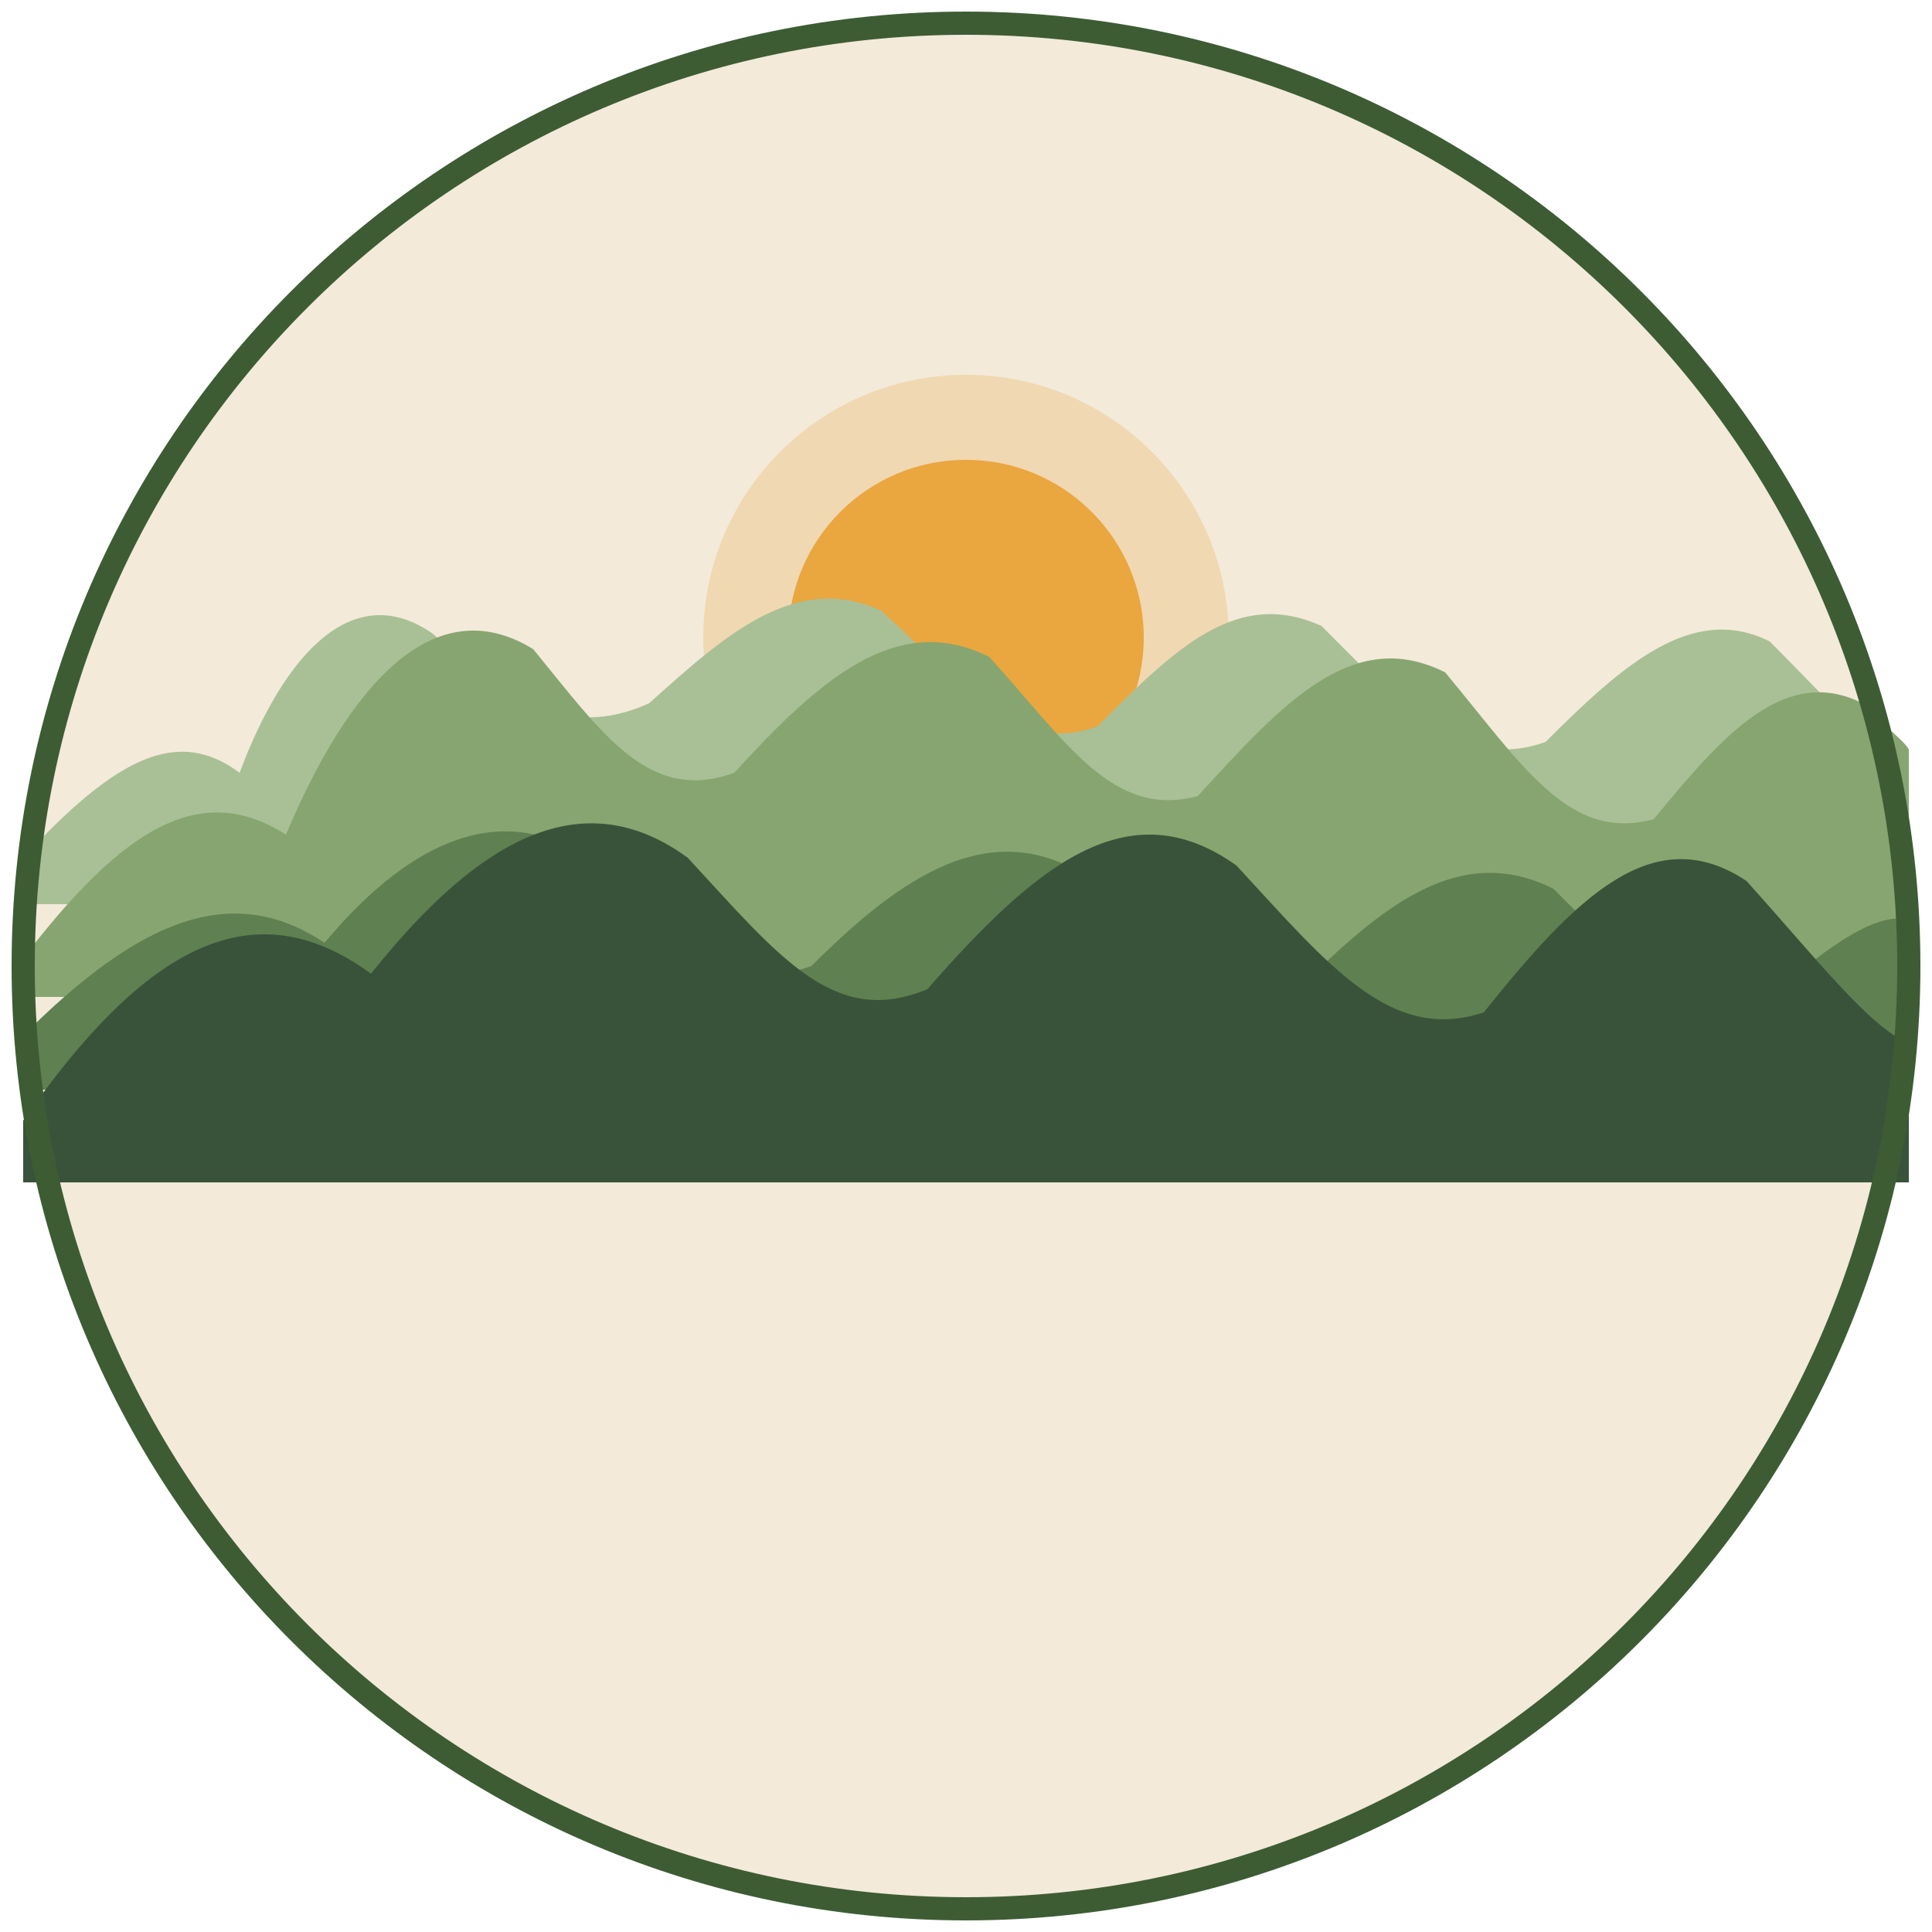
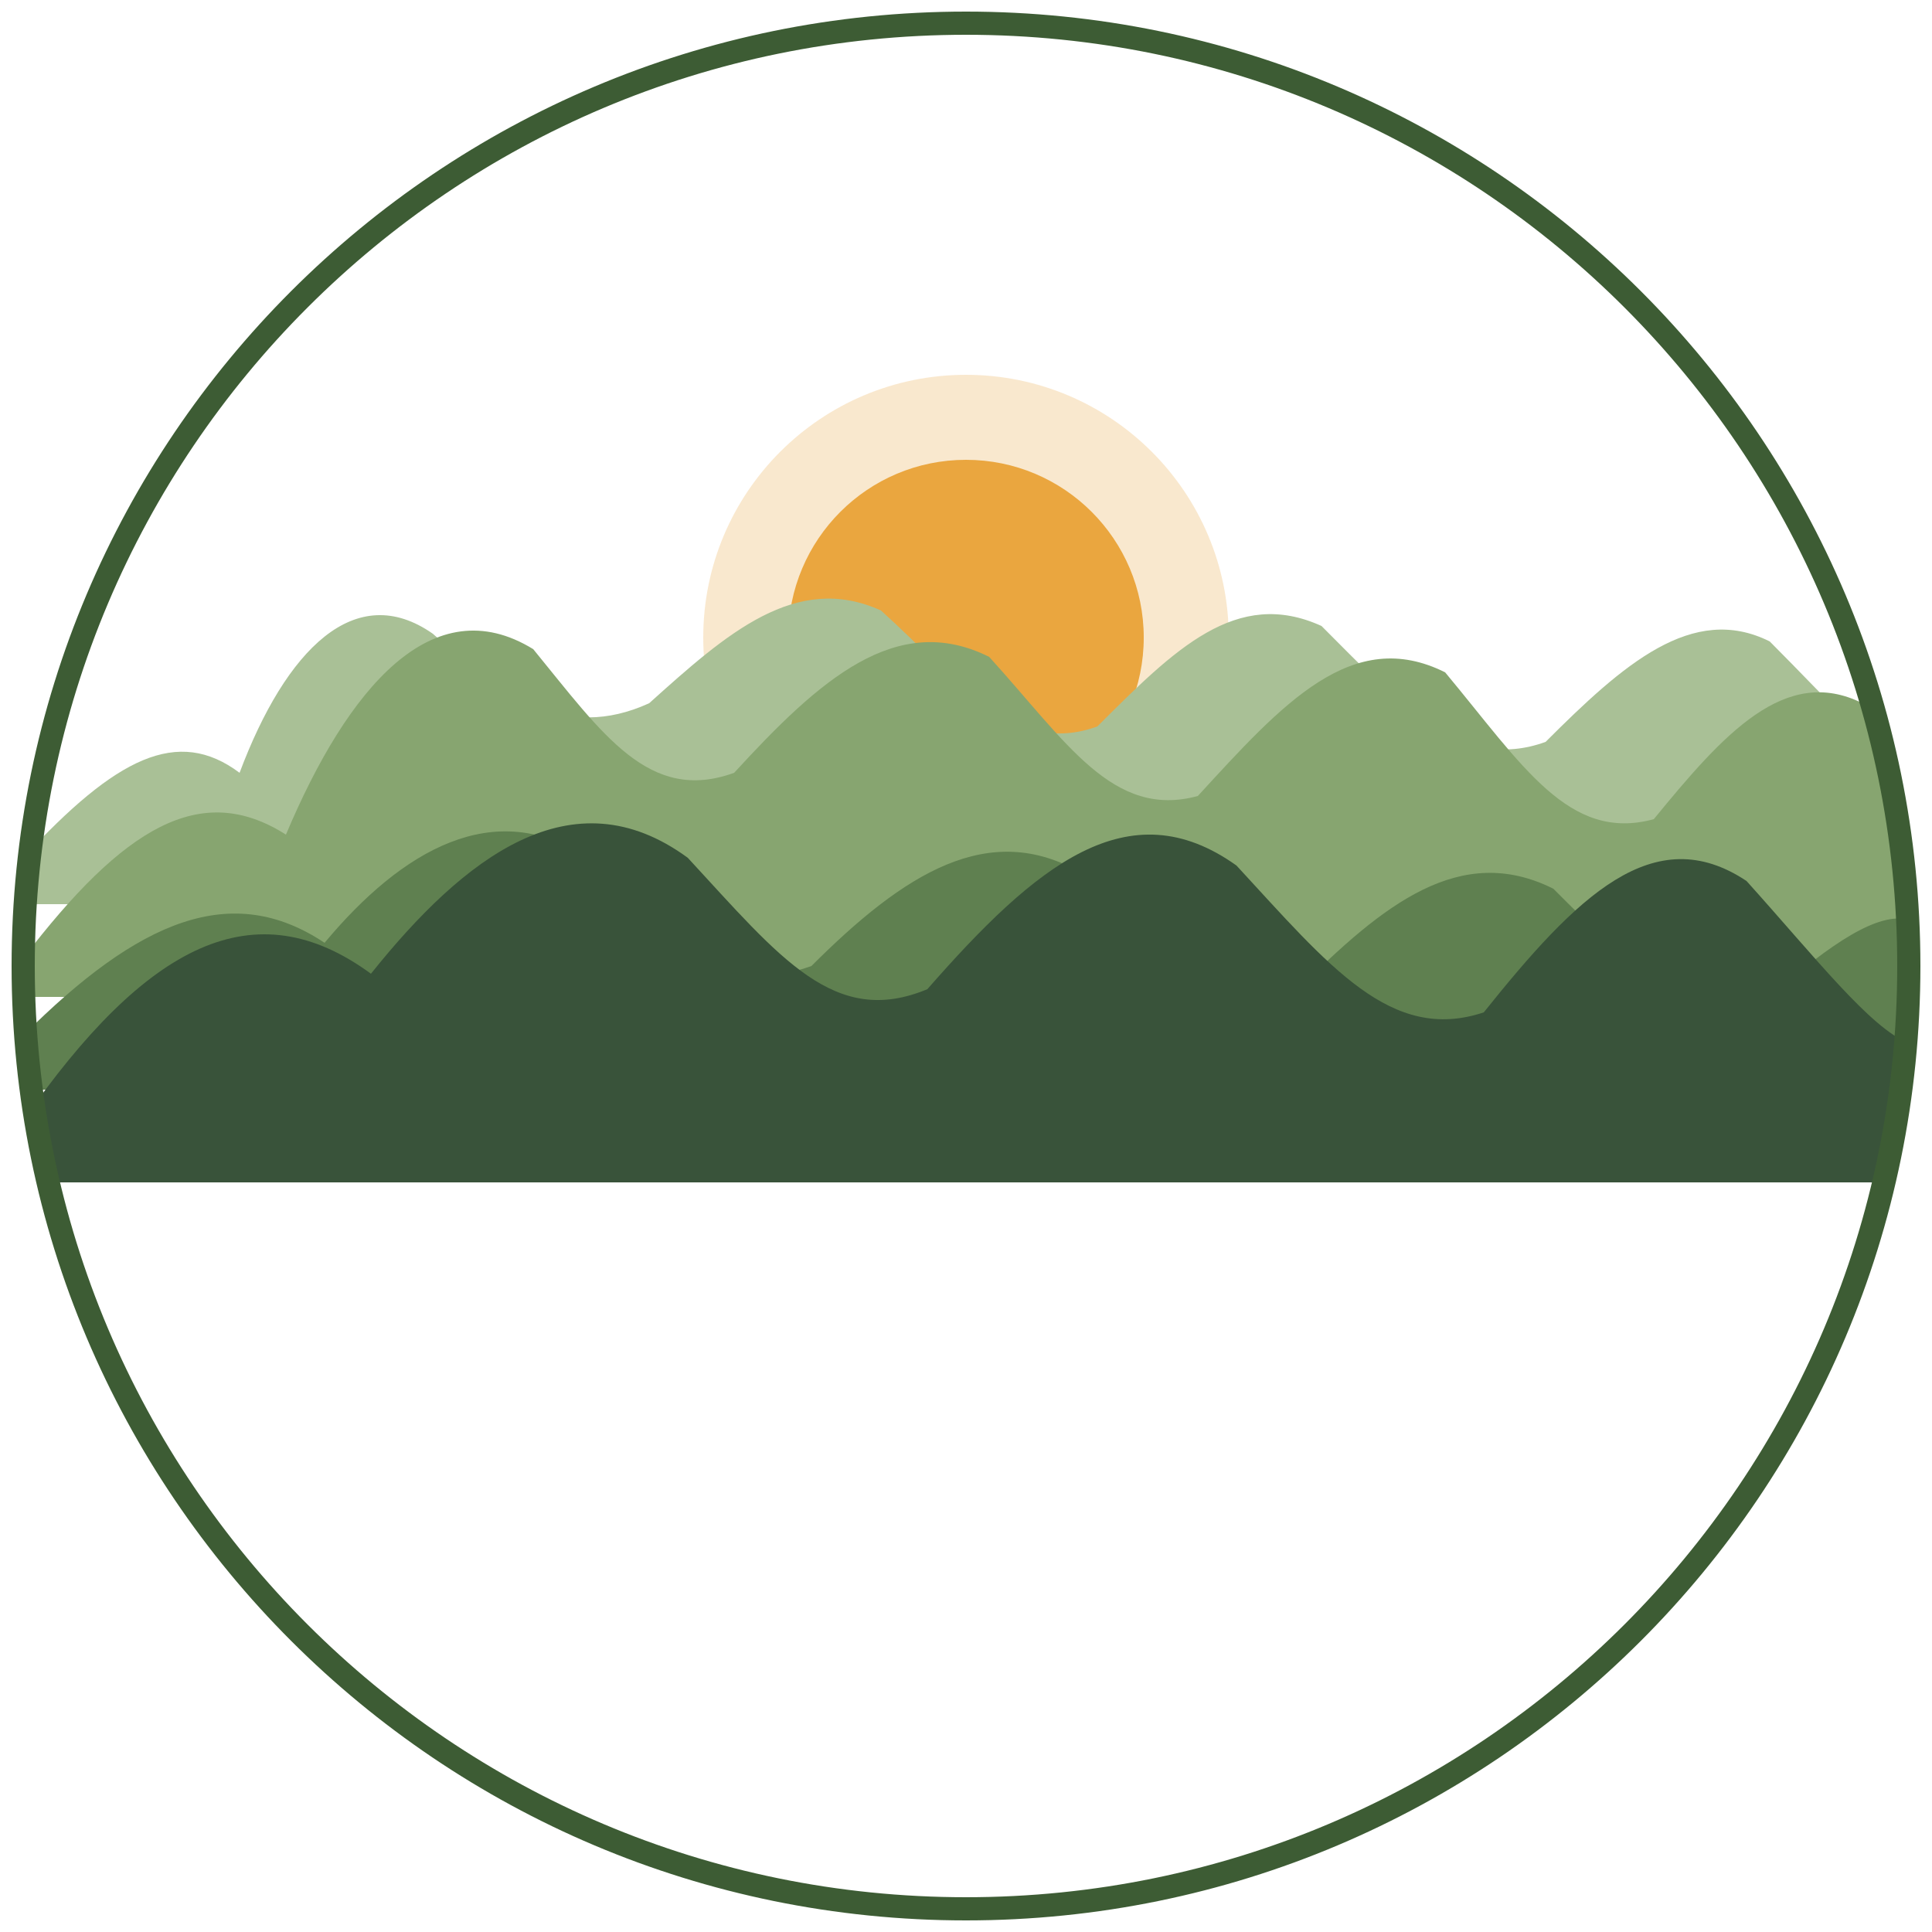
- <svg xmlns="http://www.w3.org/2000/svg" viewBox="0 0 500 500">
+ <svg xmlns="http://www.w3.org/2000/svg" viewBox="0 0 500 500" role="img" aria-label="Nông Sản Nhà Làm">
  <defs>
    <g id="sunrise">
      <circle cx="0" cy="0" r="68" fill="#e8a33c" opacity="0.25" />
      <circle cx="0" cy="0" r="46" fill="#eaa63f" />
    </g>
+     <clipPath id="ring-clip">
+       <circle cx="250" cy="250" r="244" />
+     </clipPath>
  </defs>
-   <circle cx="250" cy="250" r="244" fill="#f3ead9" />
-   <use href="#sunrise" x="250" y="165" />
-   <path d="M6,222 C30,196 46,188 62,200 C74,168 92,150 112,164 C130,180 146,192 168,182 C188,164 206,148 228,158 C248,176 262,196 284,188 C304,168 320,152 342,162 C362,182 378,200 400,192 C420,172 438,156 458,166 C474,182 486,196 494,198 L494,234 L6,234 Z" fill="#a9c096" />
-   <path d="M6,248 C32,214 52,202 74,216 C90,178 112,152 138,168 C156,190 168,208 190,200 C212,176 232,158 256,170 C276,192 288,212 310,206 C332,182 350,162 374,174 C394,198 406,218 428,212 C446,190 462,172 482,182 C490,190 493,192 494,194 L494,258 L6,258 Z" fill="#87a570" />
-   <path d="M6,268 C36,238 60,228 84,244 C104,220 128,206 152,222 C174,244 188,258 210,250 C234,226 256,212 280,226 C300,246 314,262 336,256 C358,234 378,218 402,230 C422,250 436,264 458,258 C474,244 486,236 494,238 L494,282 L6,282 Z" fill="#5f8050" />
-   <path d="M6,290 C38,244 66,230 96,252 C120,222 148,200 178,222 C202,248 216,266 240,256 C268,224 292,204 320,224 C344,250 360,270 384,262 C408,232 428,212 452,228 C470,248 484,266 494,270 L494,306 L6,306 Z" fill="#39533a" />
+   <g clip-path="url(#ring-clip)">
+     <use href="#sunrise" x="250" y="165" />
+     <path d="M6,222 C30,196 46,188 62,200 C74,168 92,150 112,164 C130,180 146,192 168,182 C188,164 206,148 228,158 C248,176 262,196 284,188 C304,168 320,152 342,162 C362,182 378,200 400,192 C420,172 438,156 458,166 C474,182 486,196 494,198 L494,234 L6,234 Z" fill="#a9c096" />
+     <path d="M6,248 C32,214 52,202 74,216 C90,178 112,152 138,168 C156,190 168,208 190,200 C212,176 232,158 256,170 C276,192 288,212 310,206 C332,182 350,162 374,174 C394,198 406,218 428,212 C446,190 462,172 482,182 C490,190 493,192 494,194 L494,258 L6,258 Z" fill="#87a570" />
+     <path d="M6,268 C36,238 60,228 84,244 C104,220 128,206 152,222 C174,244 188,258 210,250 C234,226 256,212 280,226 C300,246 314,262 336,256 C358,234 378,218 402,230 C422,250 436,264 458,258 C474,244 486,236 494,238 L494,282 L6,282 Z" fill="#5f8050" />
+     <path d="M6,290 C38,244 66,230 96,252 C120,222 148,200 178,222 C202,248 216,266 240,256 C268,224 292,204 320,224 C344,250 360,270 384,262 C408,232 428,212 452,228 C470,248 484,266 494,270 L494,306 L6,306 Z" fill="#39533a" />
+   </g>
  <circle cx="250" cy="250" r="244" fill="none" stroke="#3d5c34" stroke-width="6" />
</svg>
